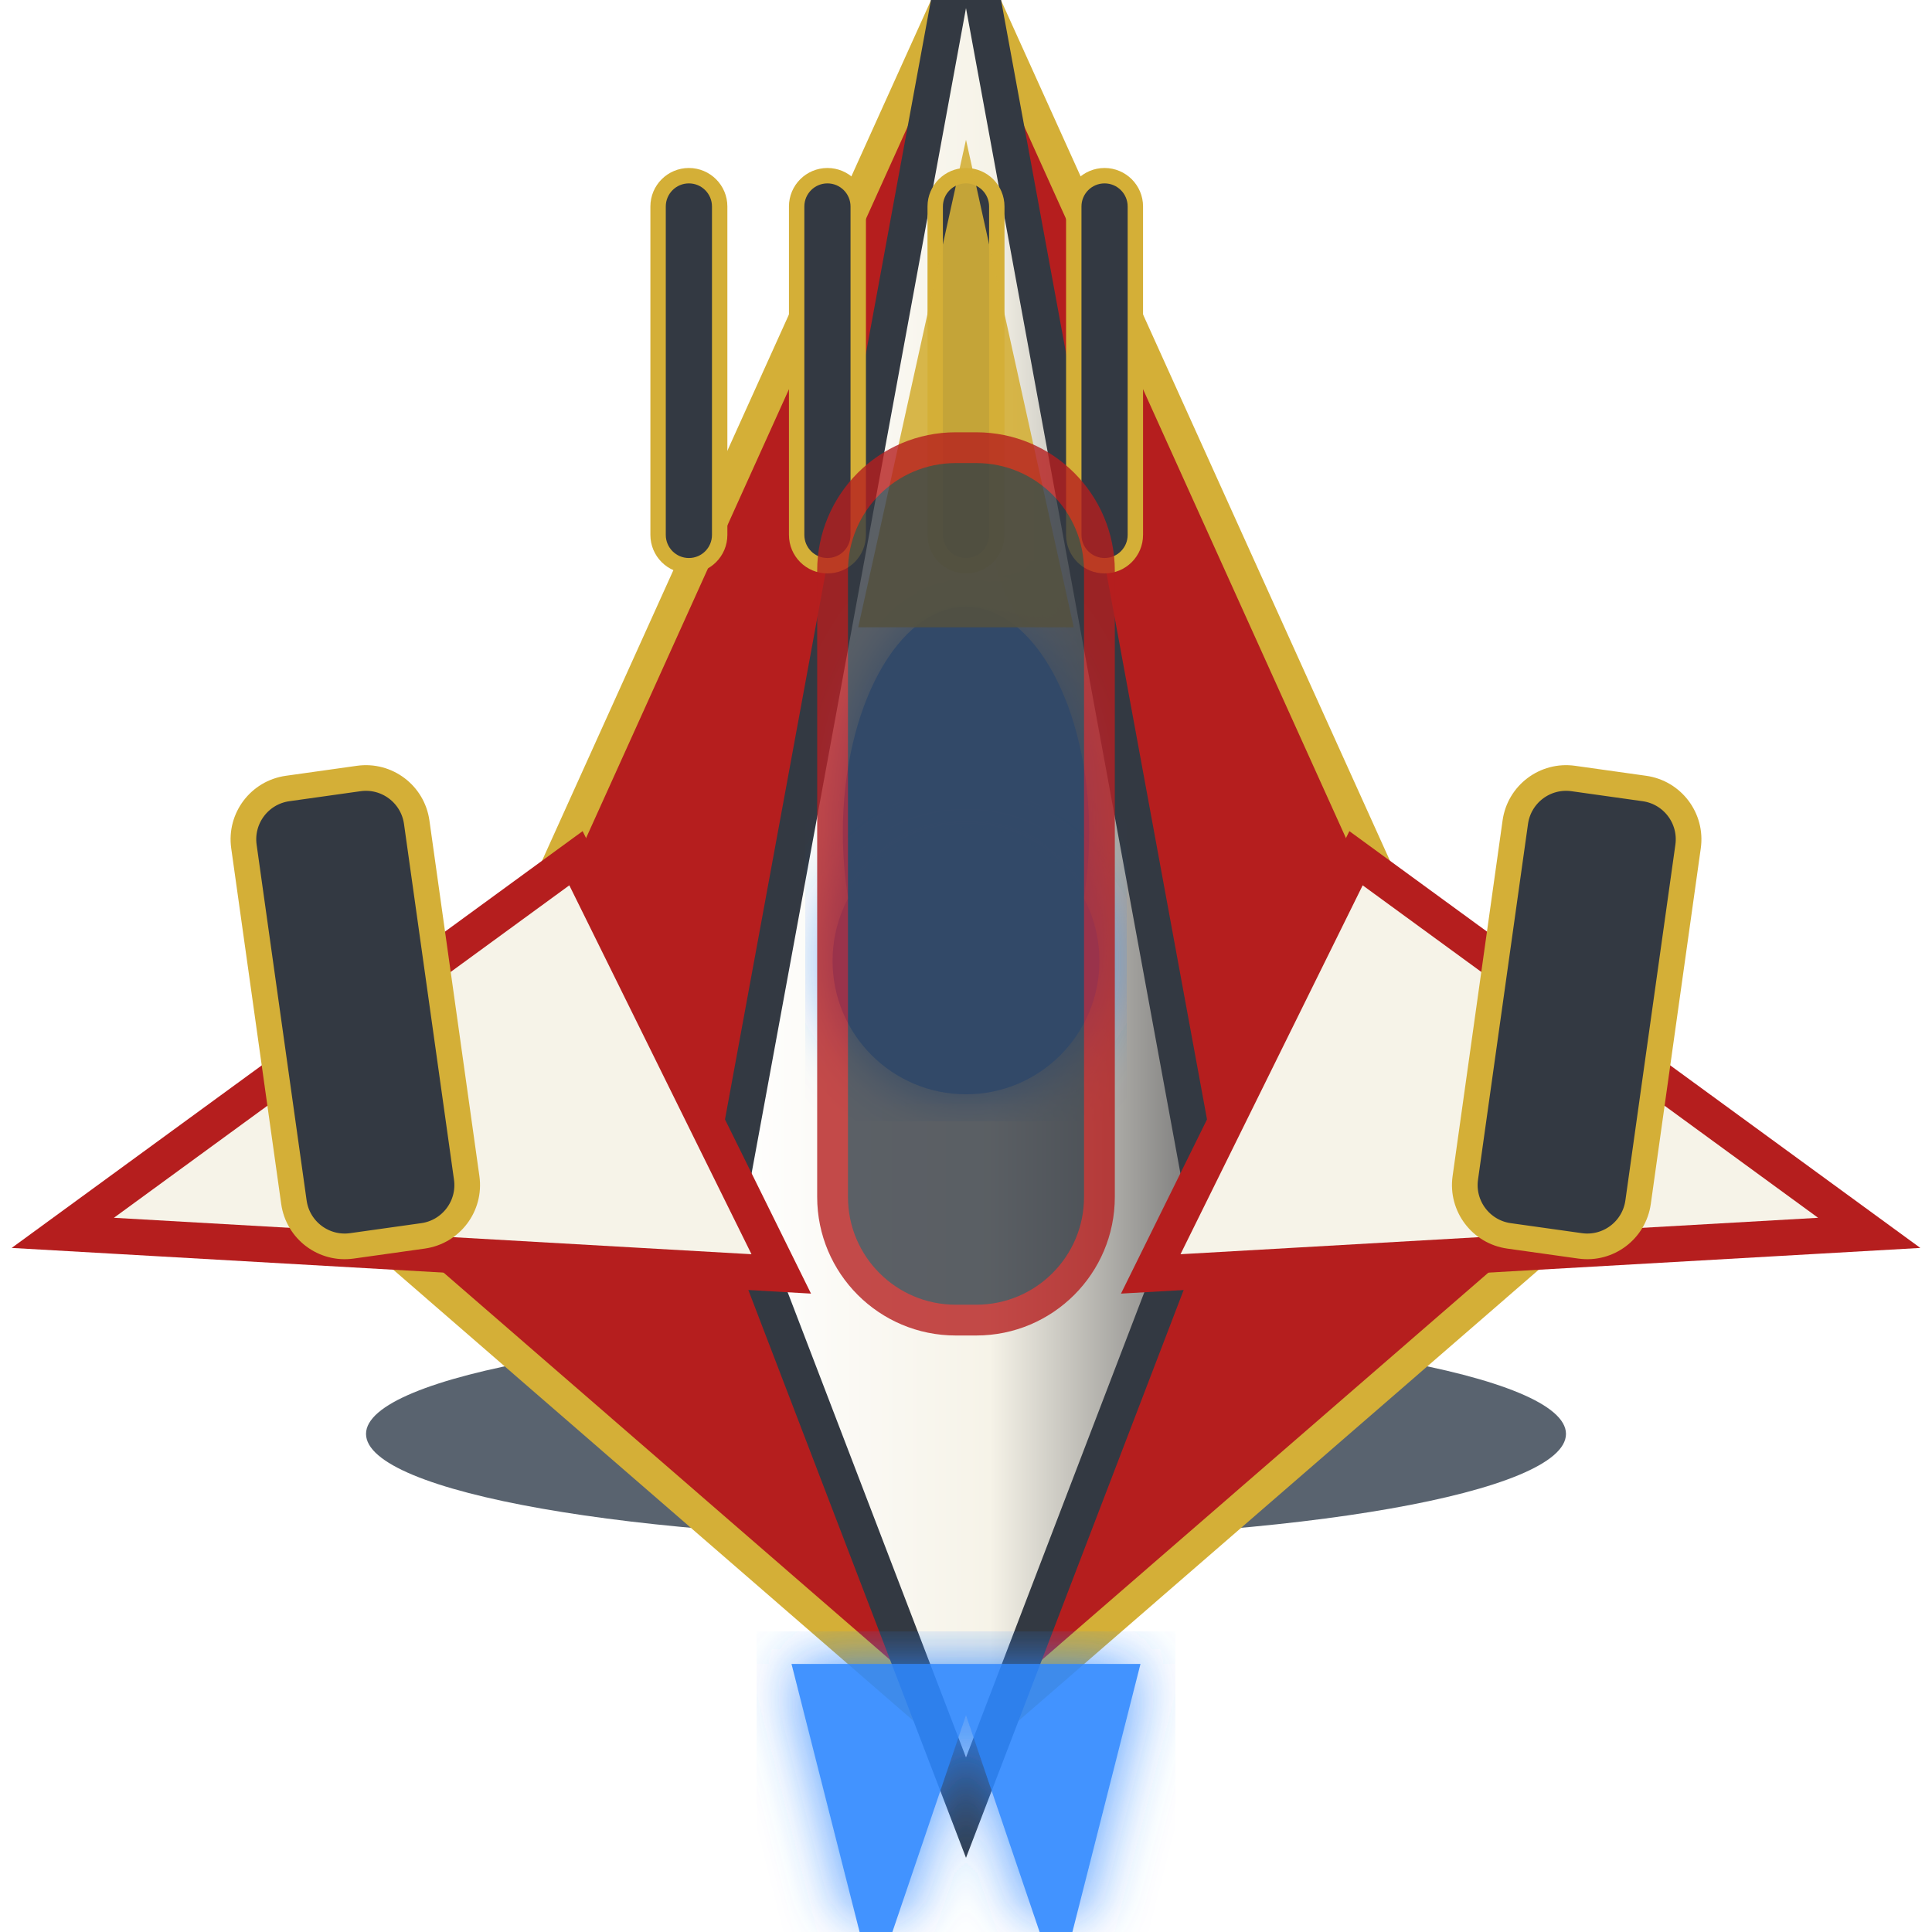
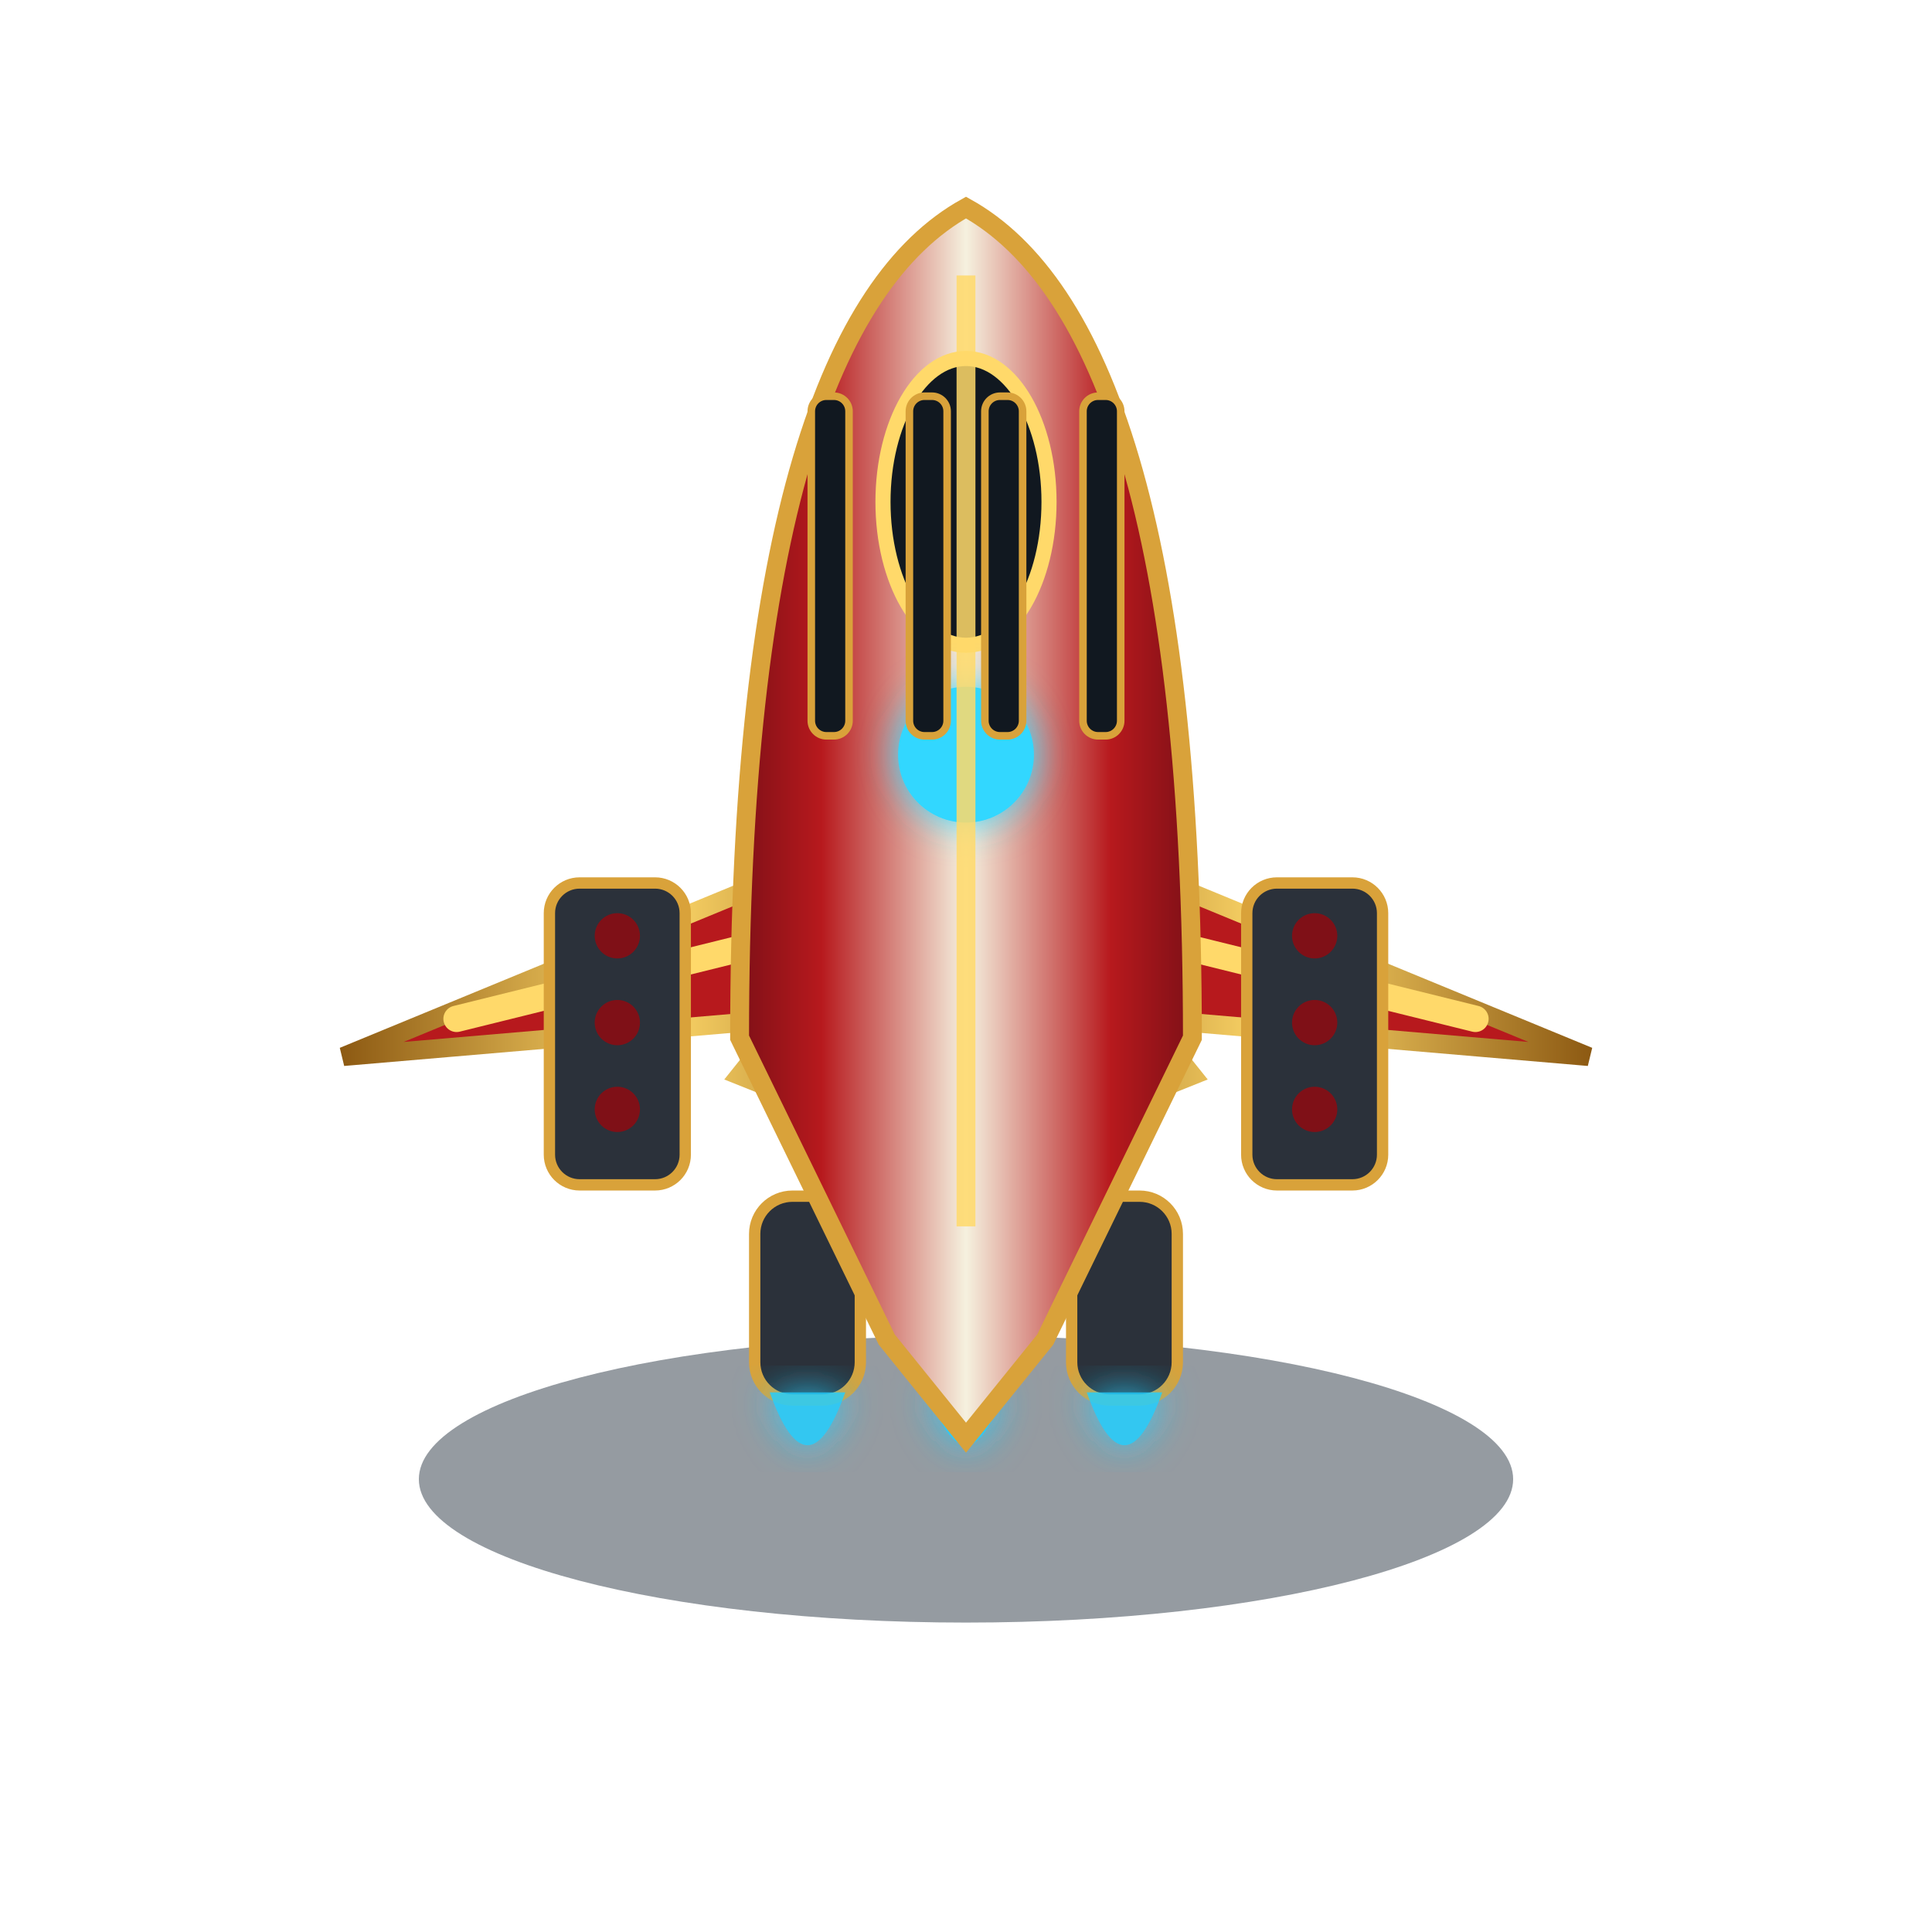
<svg xmlns="http://www.w3.org/2000/svg" viewBox="0 0 512 512">
  <defs>
-     <filter id="glow">
-       <feGaussianBlur stdDeviation="6" result="b" />
+     <filter id="glow" x="-50%" y="-50%" width="200%" height="200%">
+       <feGaussianBlur stdDeviation="5" result="b" />
      <feMerge>
        <feMergeNode in="b" />
        <feMergeNode in="SourceGraphic" />
      </feMerge>
    </filter>
    <linearGradient id="body" x1="0" x2="1">
-       <stop offset="0" stop-color="#fff" />
-       <stop offset=".55" stop-color="#f6f3e8" />
-       <stop offset="1" stop-color="#777" />
+       <stop offset="0" stop-color="#7f1017" />
+       <stop offset="0.18" stop-color="#b7191d" />
+       <stop offset="0.5" stop-color="#f5f1df" />
+       <stop offset="0.82" stop-color="#b7191d" />
+       <stop offset="1" stop-color="#7f1017" />
+     </linearGradient>
+     <linearGradient id="gold" x1="0" x2="1">
+       <stop offset="0" stop-color="#8d5a13" />
+       <stop offset="0.5" stop-color="#ffd96a" />
+       <stop offset="1" stop-color="#8d5a13" />
    </linearGradient>
  </defs>
-   <ellipse cx="256" cy="380" rx="159" ry="28" fill="#001022" opacity=".65" />
-   <g transform="scale(1.36) translate(-67.76471,-67.76471)">
-     <polygon points="256,60 143,310 256,408 369,310" fill="#b51e1e" stroke="#d4af37" stroke-width="6" />
-     <polygon points="256,50 210,300 256,420 302,300" fill="url(#body)" stroke="#333942" stroke-width="7" />
-     <polygon points="180,235 80,308 220,316" fill="#f6f3e8" stroke="#b51e1e" stroke-width="7" />
-     <polygon points="332,235 432,308 292,316" fill="#f6f3e8" stroke="#b51e1e" stroke-width="7" />
-     <ellipse cx="256" cy="230" rx="24" ry="44" fill="#2e87ff" filter="url(#glow)" />
-     <circle cx="256" cy="255" r="26" fill="#2e87ff" filter="url(#glow)" />
-     <rect x="196" y="102" width="12" height="76" rx="6" fill="#333942" stroke="#d4af37" stroke-width="3" />
-     <rect x="223" y="102" width="12" height="76" rx="6" fill="#333942" stroke="#d4af37" stroke-width="3" />
-     <rect x="250" y="102" width="12" height="76" rx="6" fill="#333942" stroke="#d4af37" stroke-width="3" />
-     <rect x="277" y="102" width="12" height="76" rx="6" fill="#333942" stroke="#d4af37" stroke-width="3" />
-     <rect x="120" y="220" width="34" height="90" rx="10" fill="#333942" stroke="#d4af37" stroke-width="5" transform="rotate(-8 137 265)" />
-     <rect x="358" y="220" width="34" height="90" rx="10" fill="#333942" stroke="#d4af37" stroke-width="5" transform="rotate(8 375 265)" />
-     <polygon points="256,95 235,190 277,190" fill="#d4af37" opacity=".9" />
-     <rect x="230" y="155" width="52" height="170" rx="24" fill="#333942" stroke="#b51e1e" stroke-width="6" opacity=".8" />
-     <path d="M222 392 L238 455 L256 402 L274 455 L290 392" fill="#2e87ff" filter="url(#glow)" opacity=".9" />
+   <rect width="512" height="512" fill="none" />
+   <ellipse cx="256" cy="392" rx="145" ry="38" fill="#02101f" opacity="0.42" />
+   <path d="M256 212 L91.0 280 L208.0 270 L196.0 285 L256 309 Z" fill="#b7191d" stroke="url(#gold)" stroke-width="5" />
+   <path d="M256 212 L421.0 280 L304.0 270 L316.0 285 L256 309 Z" fill="#b7191d" stroke="url(#gold)" stroke-width="5" />
+   <path d="M121.0 270 L218.0 246" stroke="#ffd96a" stroke-width="7" stroke-linecap="round" />
+   <path d="M391.0 270 L294.0 246" stroke="#ffd96a" stroke-width="7" stroke-linecap="round" />
+   <rect x="200" y="317" width="28" height="54" rx="10" fill="#2b313a" stroke="#d9a23a" stroke-width="3" />
+   <path d="M204 369 Q214 397 224 369" fill="#23cfff" opacity="0.85" filter="url(#glow)" />
+   <rect x="242" y="317" width="28" height="54" rx="10" fill="#2b313a" stroke="#d9a23a" stroke-width="3" />
+   <path d="M246 369 Q256 397 266 369" fill="#23cfff" opacity="0.85" filter="url(#glow)" />
+   <rect x="284" y="317" width="28" height="54" rx="10" fill="#2b313a" stroke="#d9a23a" stroke-width="3" />
+   <path d="M288 369 Q298 397 308 369" fill="#23cfff" opacity="0.85" filter="url(#glow)" />
+   <path d="M256 55 C292.0 75 316.0 140 316.0 275 L277.0 355 L256 381 L235.0 355 L196.0 275 C196.0 140 220.0 75 256 55 Z" fill="url(#body)" stroke="#d9a23a" stroke-width="5" />
+   <ellipse cx="256" cy="133" rx="22" ry="38" fill="#111820" stroke="#ffd96a" stroke-width="4" />
+   <circle cx="256" cy="200" r="18" fill="#31d7ff" filter="url(#glow)" />
+   <path d="M256 73 L256 325" stroke="#ffd96a" stroke-width="5" opacity="0.85" />
+   <rect x="215" y="105" width="10" height="90" rx="4" fill="#111820" stroke="#d9a23a" stroke-width="2" />
+   <rect x="241" y="105" width="10" height="90" rx="4" fill="#111820" stroke="#d9a23a" stroke-width="2" />
+   <rect x="261" y="105" width="10" height="90" rx="4" fill="#111820" stroke="#d9a23a" stroke-width="2" />
+   <rect x="287" y="105" width="10" height="90" rx="4" fill="#111820" stroke="#d9a23a" stroke-width="2" />
+   <g transform="translate(163.6,264)">
+     <rect x="-18" y="-30" width="36" height="80" rx="8" fill="#2b313a" stroke="#d9a23a" stroke-width="3" />
+     <circle cx="0" cy="-16" r="6" fill="#7f1017" />
+     <circle cx="0" cy="7" r="6" fill="#7f1017" />
+     <circle cx="0" cy="30" r="6" fill="#7f1017" />
+   </g>
+   <g transform="translate(348.4,264)">
+     <rect x="-18" y="-30" width="36" height="80" rx="8" fill="#2b313a" stroke="#d9a23a" stroke-width="3" />
+     <circle cx="0" cy="-16" r="6" fill="#7f1017" />
+     <circle cx="0" cy="7" r="6" fill="#7f1017" />
+     <circle cx="0" cy="30" r="6" fill="#7f1017" />
  </g>
</svg>
